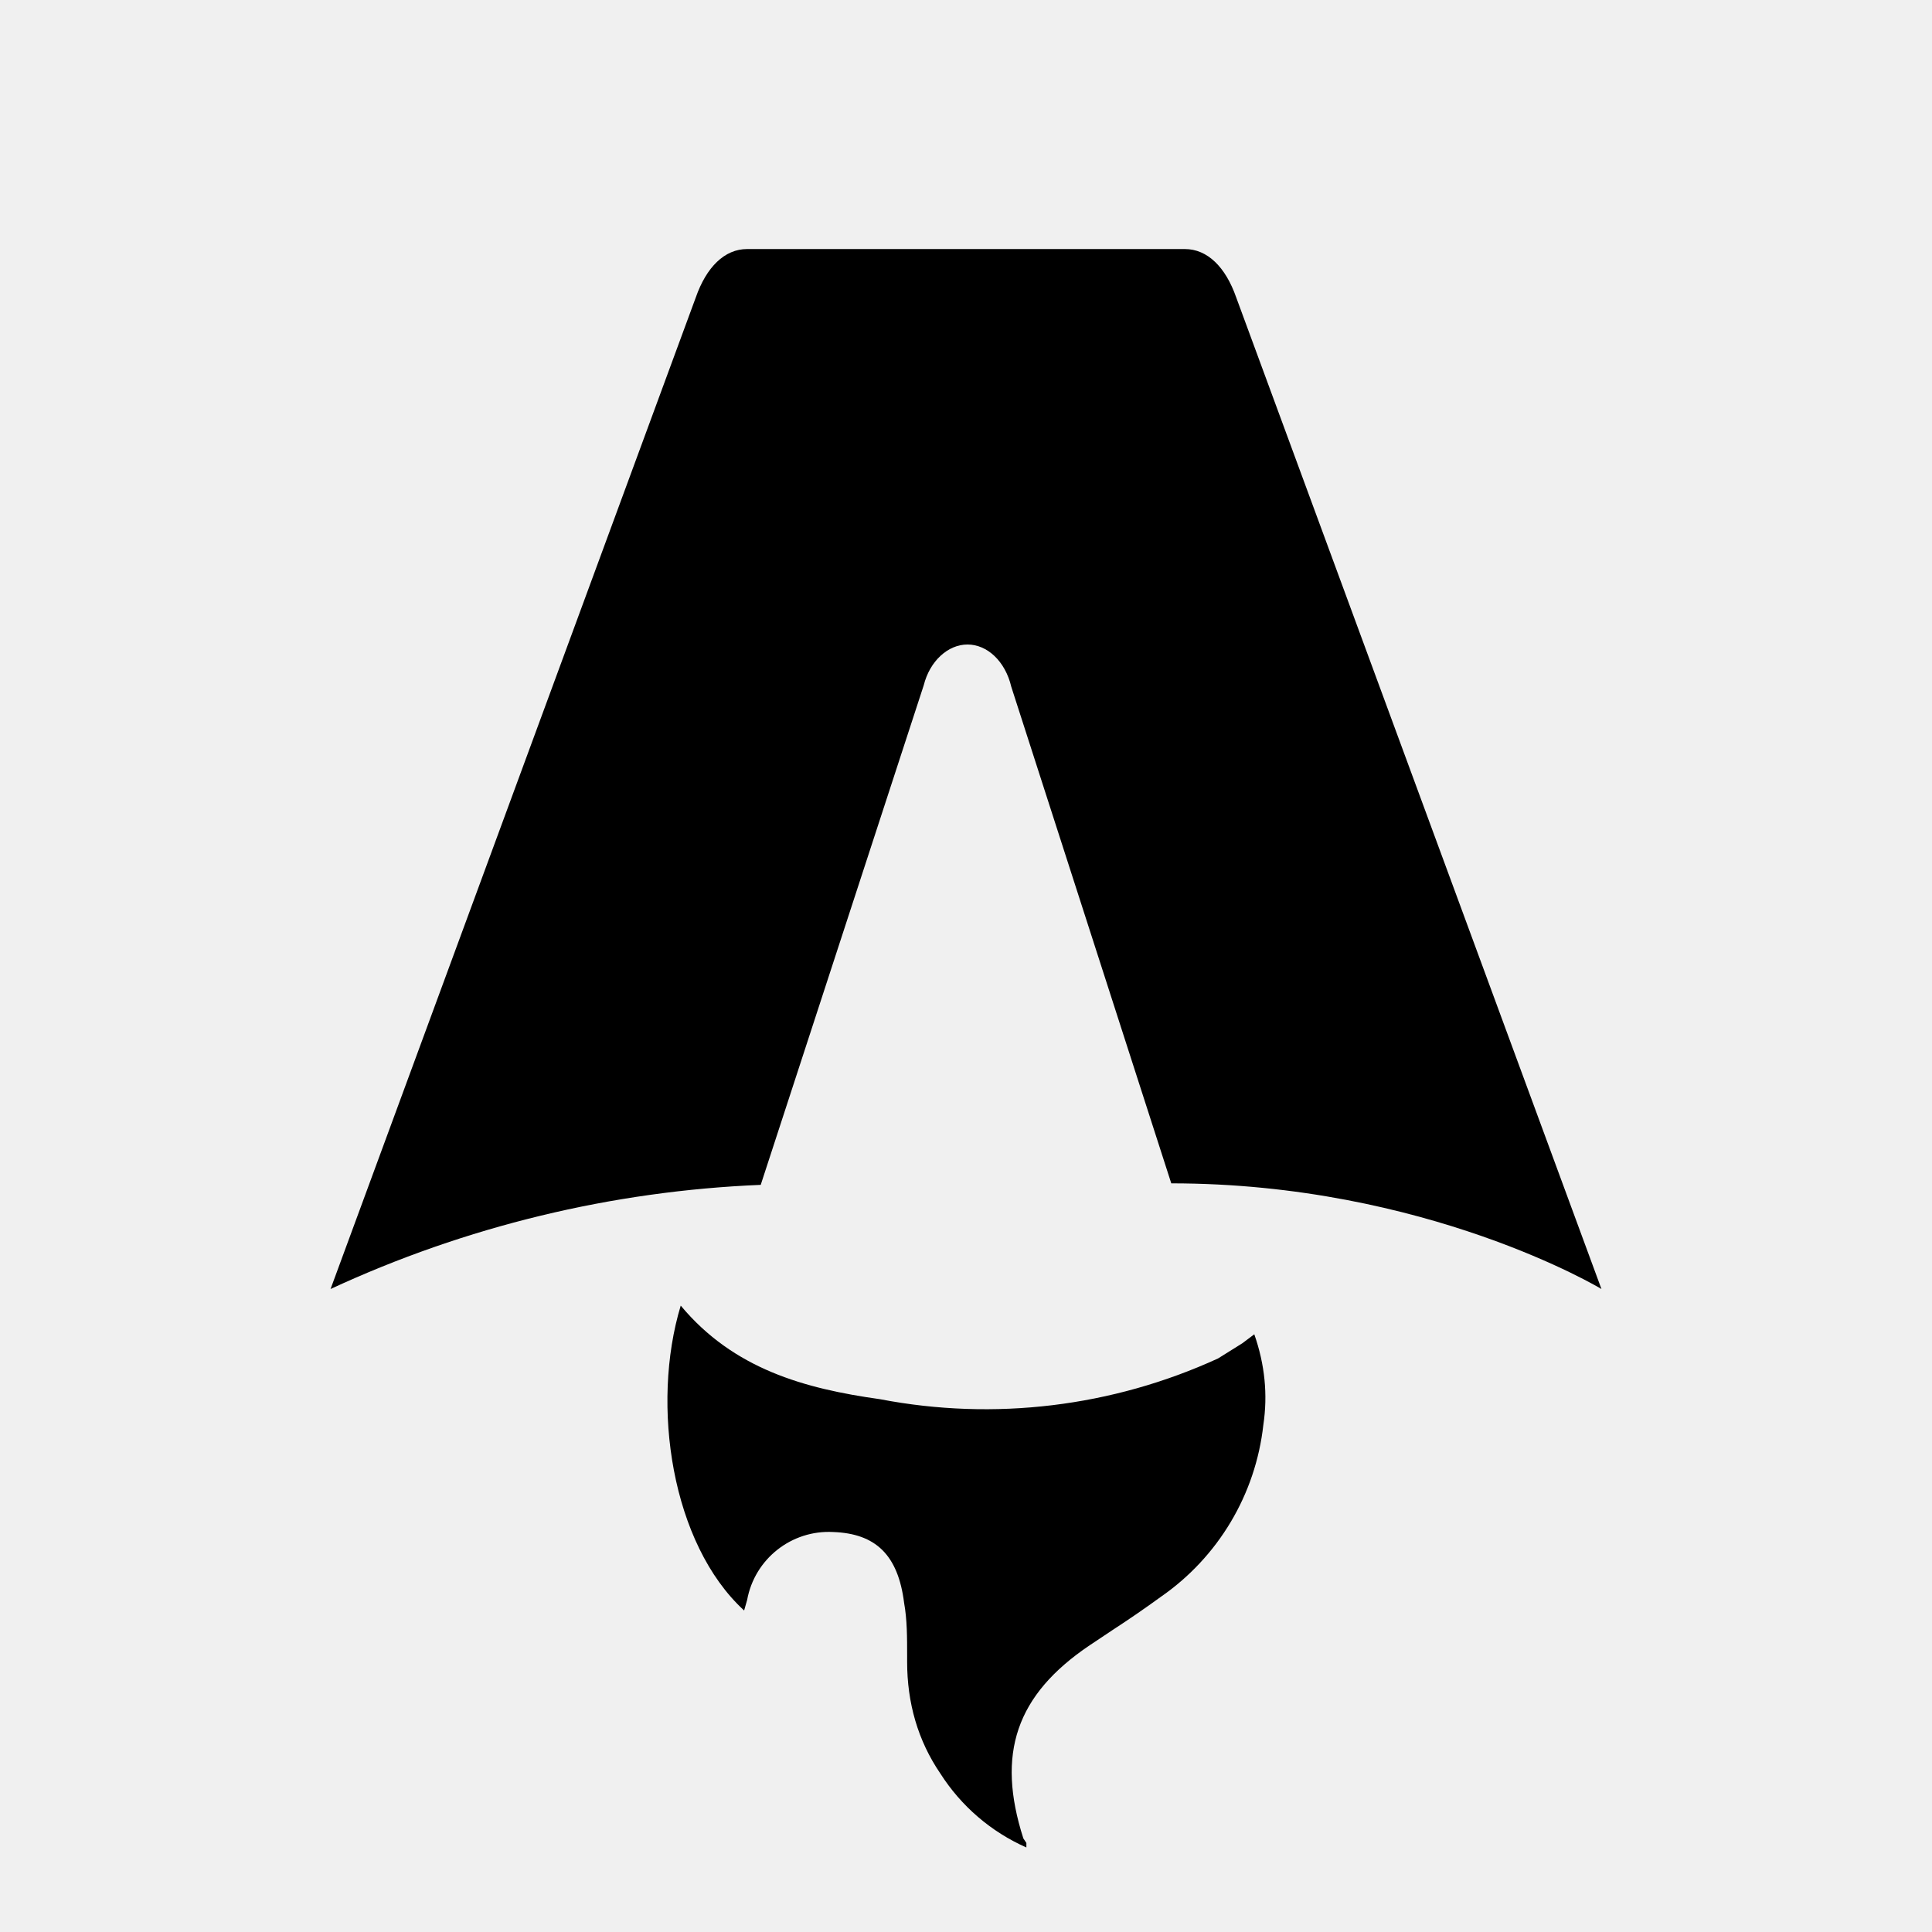
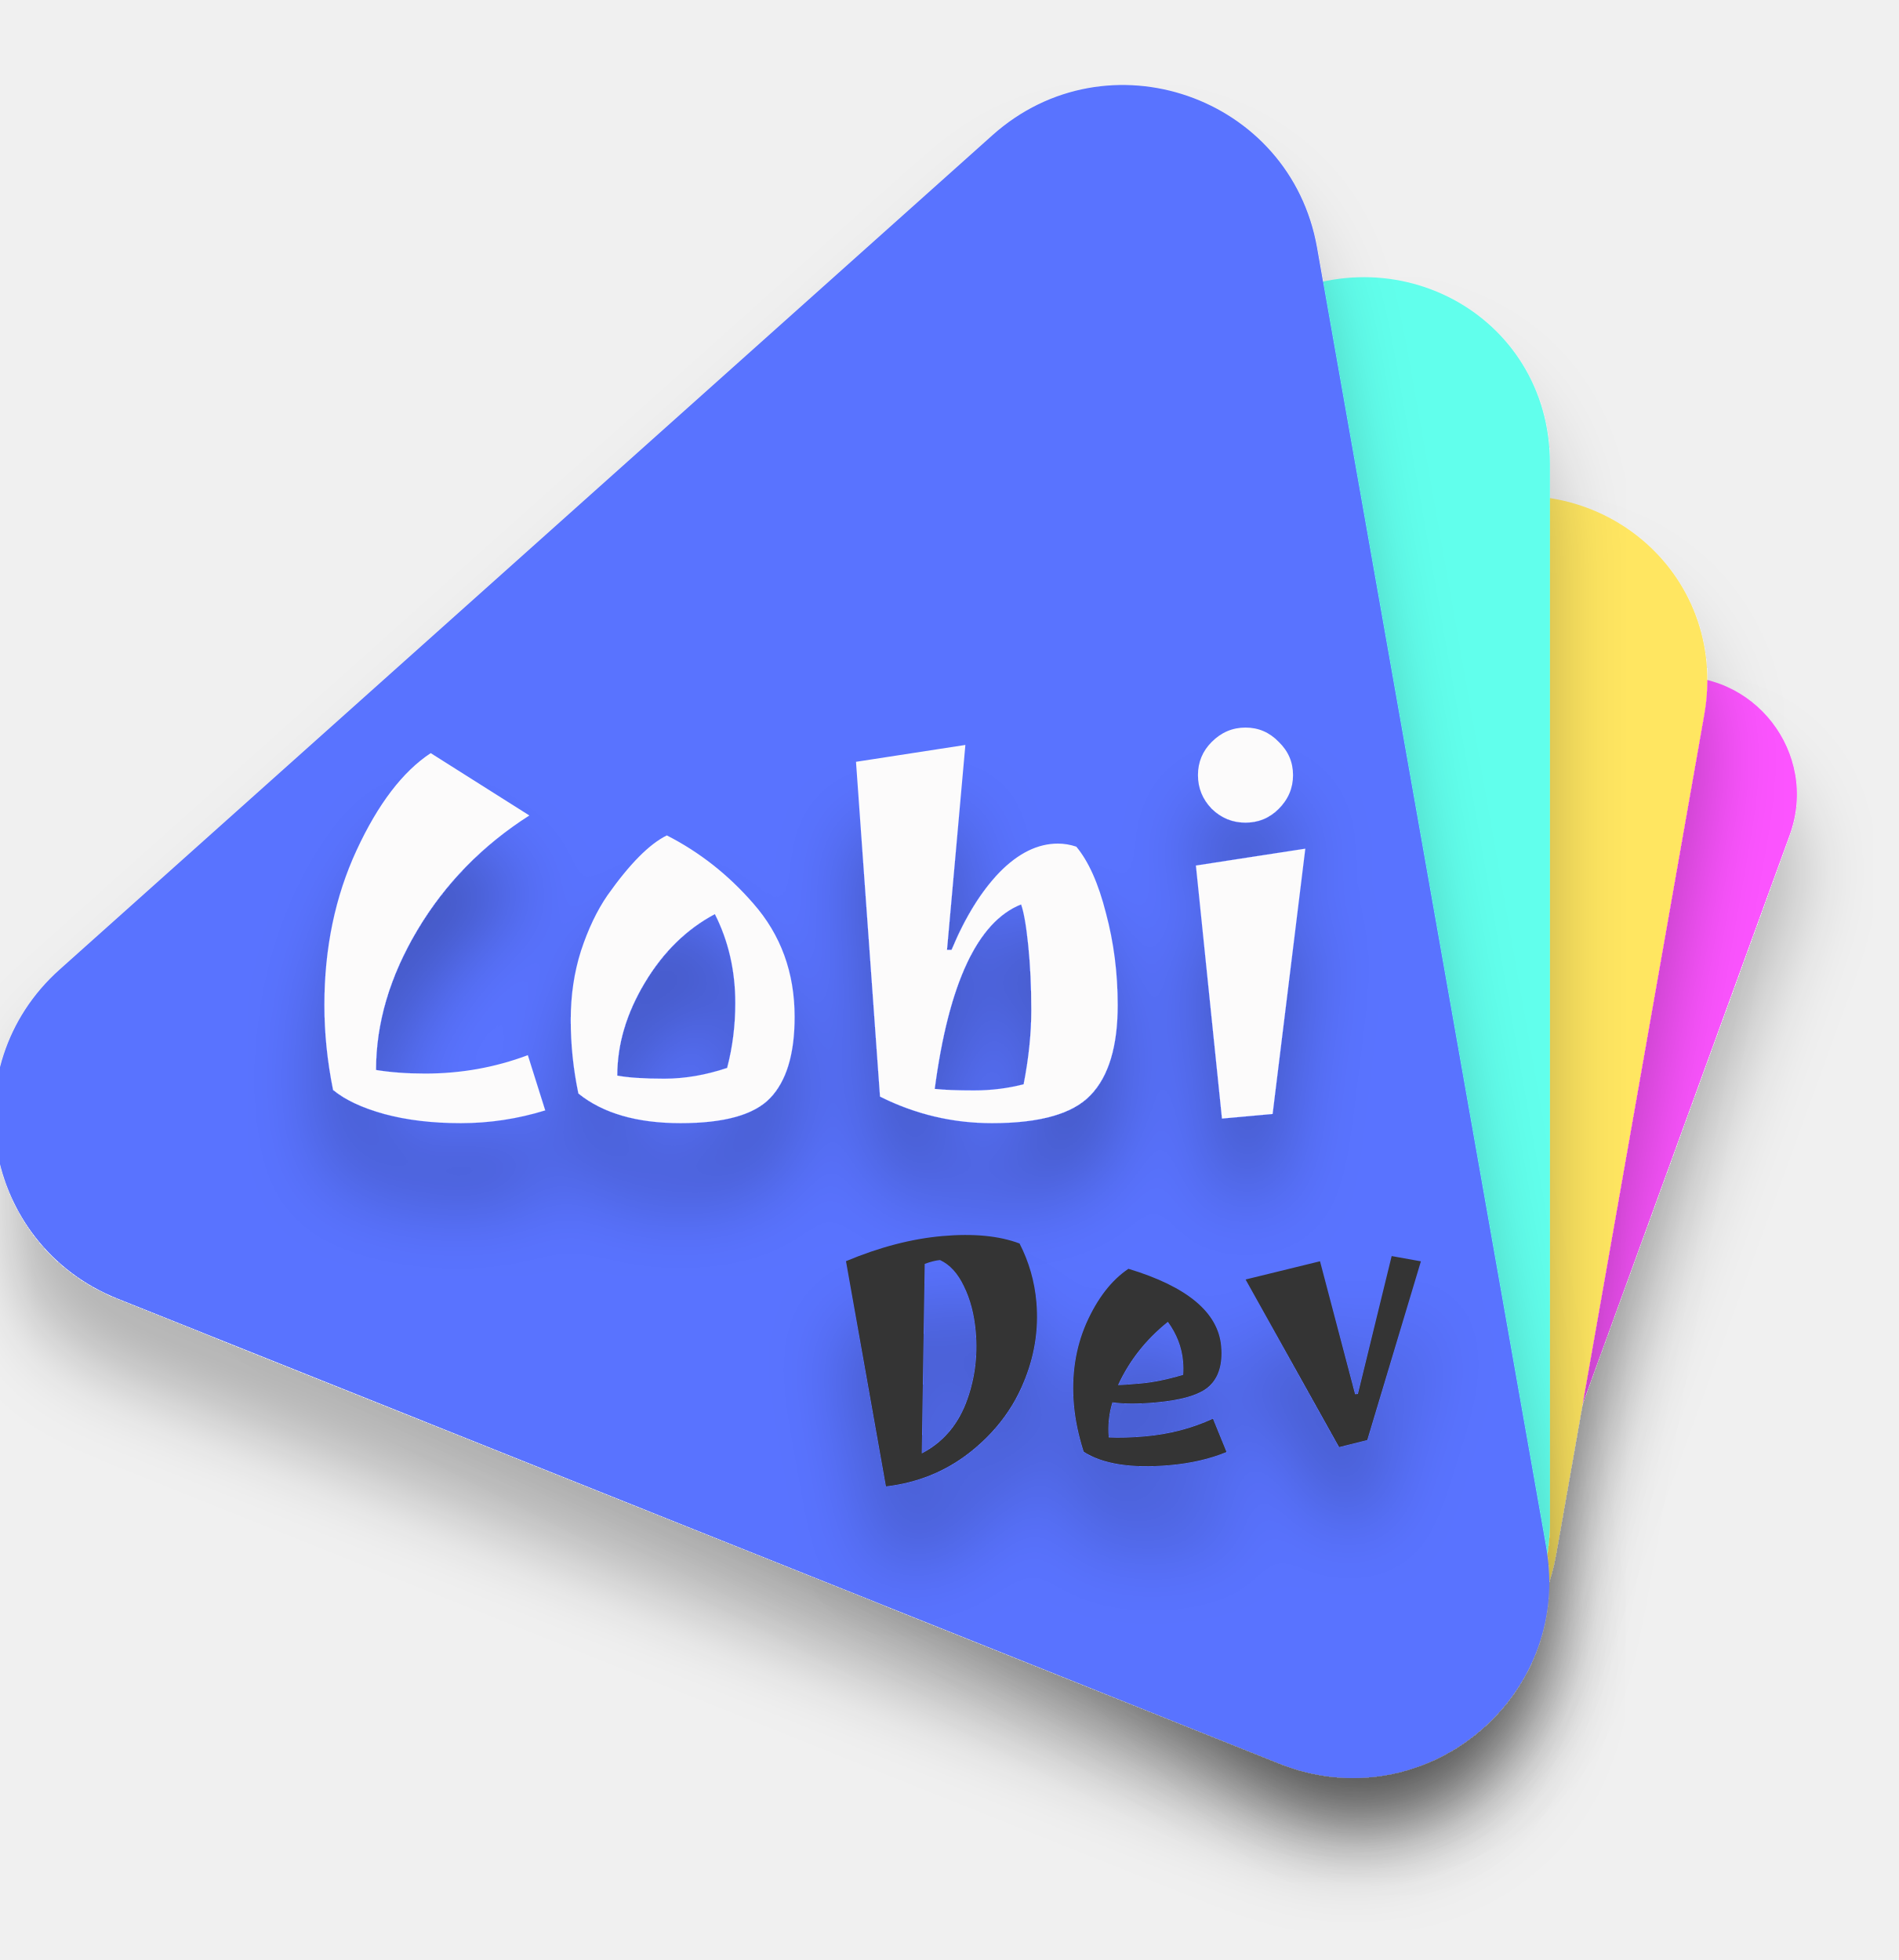
- <svg xmlns="http://www.w3.org/2000/svg" fill="none" viewBox="0 0 128 128">
-   <path d="M50.4 78.5a75.1 75.1 0 0 0-28.5 6.9l24.2-65.7c.7-2 1.9-3.2 3.4-3.2h29c1.5 0 2.7 1.2 3.4 3.2l24.2 65.7s-11.6-7-28.5-7L67 45.5c-.4-1.7-1.6-2.8-2.9-2.8-1.3 0-2.5 1.1-2.9 2.7L50.4 78.5Zm-1.1 28.2Zm-4.2-20.2c-2 6.6-.6 15.8 4.2 20.2a17.5 17.5 0 0 1 .2-.7 5.5 5.5 0 0 1 5.7-4.5c2.8.1 4.3 1.5 4.7 4.7.2 1.1.2 2.3.2 3.5v.4c0 2.7.7 5.2 2.2 7.4a13 13 0 0 0 5.7 4.9v-.3l-.2-.3c-1.8-5.6-.5-9.5 4.4-12.8l1.5-1a73 73 0 0 0 3.2-2.2 16 16 0 0 0 6.8-11.4c.3-2 .1-4-.6-6l-.8.6-1.6 1a37 37 0 0 1-22.4 2.7c-5-.7-9.7-2-13.2-6.2Z" />
-   <style>
-         path { fill: #000; }
-         @media (prefers-color-scheme: dark) {
-             path { fill: #FFF; }
-         }
-     </style>
+ <svg xmlns="http://www.w3.org/2000/svg" width="62" height="64" viewBox="50 50 250 250" fill="none">
+   <g filter="url(#filter0_d_10_272)">
+     <path d="M127.483 175.073C118.46 165.763 124.143 150.15 137.039 148.818L269.435 135.145C280.839 133.967 289.544 145.129 285.623 155.903L245.859 265.154C241.938 275.927 228.094 278.883 220.115 270.65L127.483 175.073Z" fill="#FC54FF" />
+   </g>
+   <g filter="url(#filter1_d_10_272)">
+     <path d="M105.963 199.79C87.96 188.236 92.843 160.541 114.09 153.699L241.758 112.584C260.214 106.641 277.668 121.331 274.371 140.032L254.88 250.569C251.583 269.27 229.779 279.248 214.141 269.212L105.963 199.79Z" fill="#FFE661" />
+   </g>
+   <g filter="url(#filter2_d_10_272)">
+     <path d="M91.829 208.167C74.259 199.242 74.259 173.908 91.829 163.045L215.551 86.557C232.778 75.907 254.059 87.202 254.059 106.995L254.059 246.328C254.059 266.121 232.778 279.762 215.551 271.012L91.829 208.167Z" fill="#61FFEC" />
+   </g>
+   <g filter="url(#filter3_d_10_272)">
+     <path d="M65.478 216.953C47.651 209.818 43.528 186.436 57.84 173.634L180.654 63.775C195.776 50.248 219.875 58.59 223.398 78.571L253.565 249.658C257.089 269.64 237.296 285.721 218.459 278.181L65.478 216.953Z" fill="#5973FF" />
+   </g>
+   <g filter="url(#filter4_d_10_272)">
+     <path d="M105.966 187.321C110.676 187.321 115.185 186.513 119.492 184.898L121.779 192.166C118.146 193.287 114.445 193.848 110.676 193.848C106.908 193.848 103.543 193.444 100.582 192.637C97.666 191.829 95.423 190.775 93.853 189.474C93.09 185.706 92.709 181.982 92.709 178.303C92.709 170.811 94.122 164.015 96.948 157.914C99.775 151.812 103.027 147.551 106.706 145.128L119.693 153.338C113.502 157.286 108.59 162.31 104.956 168.411C101.322 174.513 99.505 180.659 99.505 186.85C101.435 187.164 103.588 187.321 105.966 187.321ZM154.615 179.851C154.615 184.741 153.539 188.308 151.385 190.551C149.277 192.749 145.351 193.848 139.609 193.848C133.867 193.848 129.38 192.547 126.15 189.945C125.477 186.715 125.141 183.485 125.141 180.255C125.141 177.025 125.59 173.997 126.487 171.17C127.429 168.299 128.595 165.854 129.986 163.835C132.902 159.708 135.504 157.084 137.792 155.962C142.099 158.16 145.89 161.144 149.165 164.912C152.798 169.039 154.615 174.019 154.615 179.851ZM146.809 178.034C146.809 173.772 145.912 169.869 144.118 166.325C140.394 168.299 137.321 171.305 134.898 175.343C132.476 179.38 131.265 183.463 131.265 187.59C132.7 187.859 134.764 187.994 137.456 187.994C140.147 187.994 142.906 187.523 145.733 186.58C146.45 183.844 146.809 180.995 146.809 178.034ZM189.277 157.039C190.084 157.039 190.892 157.173 191.699 157.443C193.314 159.372 194.615 162.288 195.602 166.191C196.634 170.049 197.15 174.086 197.15 178.303C197.15 183.732 195.961 187.68 193.584 190.147C191.251 192.614 186.922 193.848 180.596 193.848C175.437 193.848 170.525 192.682 165.859 190.349L162.696 146.272L177.097 144.051L174.674 171.036H175.28C177.074 166.729 179.183 163.32 181.606 160.807C184.073 158.295 186.63 157.039 189.277 157.039ZM173.059 189.339C174.271 189.474 175.998 189.541 178.241 189.541C180.484 189.541 182.66 189.272 184.768 188.734C185.441 185.279 185.778 182.027 185.778 178.976C185.778 175.881 185.643 173.032 185.374 170.43C185.105 167.828 184.791 166.034 184.432 165.047C178.689 167.335 174.899 175.432 173.059 189.339ZM210.881 193.242L207.449 159.932L221.849 157.712L217.543 192.637L210.881 193.242ZM209.535 152.463C208.323 151.207 207.718 149.726 207.718 148.022C207.718 146.317 208.323 144.859 209.535 143.648C210.791 142.391 212.271 141.763 213.976 141.763C215.681 141.763 217.139 142.391 218.35 143.648C219.606 144.859 220.234 146.317 220.234 148.022C220.234 149.726 219.606 151.207 218.35 152.463C217.139 153.674 215.681 154.28 213.976 154.28C212.271 154.28 210.791 153.674 209.535 152.463Z" fill="#FCFBFB" />
+   </g>
+   <g filter="url(#filter5_d_10_272)">
+     <path d="M161.378 212.021C165.799 210.169 170.036 209.066 174.089 208.711C178.173 208.354 181.553 208.682 184.23 209.695C185.47 212.112 186.209 214.681 186.447 217.404C186.769 221.086 186.179 224.676 184.677 228.175C183.206 231.67 180.866 234.681 177.658 237.207C174.477 239.698 170.804 241.189 166.638 241.678L161.378 212.021ZM178.462 221.283C178.265 219.024 177.749 217.043 176.914 215.339C176.11 213.632 175.058 212.477 173.758 211.874C173.201 211.922 172.53 212.09 171.744 212.377L171.356 237.337C174.04 235.949 175.969 233.769 177.144 230.798C178.315 227.796 178.755 224.624 178.462 221.283ZM198.564 213.024C206.314 215.37 210.384 218.77 210.774 223.226C210.977 225.546 210.459 227.291 209.221 228.459C208.011 229.594 205.627 230.317 202.069 230.628C199.81 230.826 197.939 230.818 196.455 230.605C195.994 232.11 195.833 233.652 195.971 235.23C197.379 235.294 198.966 235.249 200.729 235.094C203.947 234.813 206.934 234.037 209.692 232.767L211.478 237.147C209.281 238.056 206.775 238.634 203.96 238.88C198.947 239.319 195.186 238.728 192.675 237.109C191.987 234.955 191.559 232.904 191.388 230.955C191.047 227.056 191.591 223.47 193.019 220.196C194.478 216.92 196.327 214.529 198.564 213.024ZM197.192 228.342C197.597 228.338 198.604 228.266 200.213 228.125C201.853 227.981 203.706 227.601 205.772 226.984C205.813 226.388 205.808 225.796 205.757 225.208C205.594 223.352 204.928 221.617 203.758 220.005C200.874 222.315 198.685 225.094 197.192 228.342ZM223.786 212.033L228.404 229.54L228.776 229.507L233.22 211.348L237.068 212.04L230.008 235.573L226.301 236.505L213.988 214.433L223.786 212.033Z" fill="#343434" />
+   </g>
+   <defs>
+     <filter id="filter0_d_10_272" x="113.085" y="135.059" width="183.493" height="160.318" filterUnits="userSpaceOnUse" color-interpolation-filters="sRGB">
+       <feFlood flood-opacity="0" result="BackgroundImageFix" />
+       <feColorMatrix in="SourceAlpha" type="matrix" values="0 0 0 0 0 0 0 0 0 0 0 0 0 0 0 0 0 0 127 0" result="hardAlpha" />
+       <feOffset dy="10" />
+       <feGaussianBlur stdDeviation="5" />
+       <feComposite in2="hardAlpha" operator="out" />
+       <feColorMatrix type="matrix" values="0 0 0 0 0 0 0 0 0 0 0 0 0 0 0 0 0 0 0.25 0" />
+       <feBlend mode="normal" in2="BackgroundImageFix" result="effect1_dropShadow_10_272" />
+       <feBlend mode="normal" in="SourceGraphic" in2="effect1_dropShadow_10_272" result="shape" />
+     </filter>
+     <filter id="filter1_d_10_272" x="84.907" y="111.246" width="199.867" height="181.941" filterUnits="userSpaceOnUse" color-interpolation-filters="sRGB">
+       <feFlood flood-opacity="0" result="BackgroundImageFix" />
+       <feColorMatrix in="SourceAlpha" type="matrix" values="0 0 0 0 0 0 0 0 0 0 0 0 0 0 0 0 0 0 127 0" result="hardAlpha" />
+       <feOffset dy="10" />
+       <feGaussianBlur stdDeviation="5" />
+       <feComposite in2="hardAlpha" operator="out" />
+       <feColorMatrix type="matrix" values="0 0 0 0 0 0 0 0 0 0 0 0 0 0 0 0 0 0 0.25 0" />
+       <feBlend mode="normal" in2="BackgroundImageFix" result="effect1_dropShadow_10_272" />
+       <feBlend mode="normal" in="SourceGraphic" in2="effect1_dropShadow_10_272" result="shape" />
+     </filter>
+     <filter id="filter2_d_10_272" x="68.652" y="82.463" width="195.407" height="211.249" filterUnits="userSpaceOnUse" color-interpolation-filters="sRGB">
+       <feFlood flood-opacity="0" result="BackgroundImageFix" />
+       <feColorMatrix in="SourceAlpha" type="matrix" values="0 0 0 0 0 0 0 0 0 0 0 0 0 0 0 0 0 0 127 0" result="hardAlpha" />
+       <feOffset dy="10" />
+       <feGaussianBlur stdDeviation="5" />
+       <feComposite in2="hardAlpha" operator="out" />
+       <feColorMatrix type="matrix" values="0 0 0 0 0 0 0 0 0 0 0 0 0 0 0 0 0 0 0.25 0" />
+       <feBlend mode="normal" in2="BackgroundImageFix" result="effect1_dropShadow_10_272" />
+       <feBlend mode="normal" in="SourceGraphic" in2="effect1_dropShadow_10_272" result="shape" />
+     </filter>
+     <filter id="filter3_d_10_272" x="39.207" y="57.159" width="224.769" height="242.917" filterUnits="userSpaceOnUse" color-interpolation-filters="sRGB">
+       <feFlood flood-opacity="0" result="BackgroundImageFix" />
+       <feColorMatrix in="SourceAlpha" type="matrix" values="0 0 0 0 0 0 0 0 0 0 0 0 0 0 0 0 0 0 127 0" result="hardAlpha" />
+       <feOffset dy="10" />
+       <feGaussianBlur stdDeviation="5" />
+       <feComposite in2="hardAlpha" operator="out" />
+       <feColorMatrix type="matrix" values="0 0 0 0 0 0 0 0 0 0 0 0 0 0 0 0 0 0 0.25 0" />
+       <feBlend mode="normal" in2="BackgroundImageFix" result="effect1_dropShadow_10_272" />
+       <feBlend mode="normal" in="SourceGraphic" in2="effect1_dropShadow_10_272" result="shape" />
+     </filter>
+     <filter id="filter4_d_10_272" x="82.709" y="141.763" width="149.14" height="72.085" filterUnits="userSpaceOnUse" color-interpolation-filters="sRGB">
+       <feFlood flood-opacity="0" result="BackgroundImageFix" />
+       <feColorMatrix in="SourceAlpha" type="matrix" values="0 0 0 0 0 0 0 0 0 0 0 0 0 0 0 0 0 0 127 0" result="hardAlpha" />
+       <feOffset dy="10" />
+       <feGaussianBlur stdDeviation="5" />
+       <feComposite in2="hardAlpha" operator="out" />
+       <feColorMatrix type="matrix" values="0 0 0 0 0 0 0 0 0 0 0 0 0 0 0 0 0 0 0.25 0" />
+       <feBlend mode="normal" in2="BackgroundImageFix" result="effect1_dropShadow_10_272" />
+       <feBlend mode="normal" in="SourceGraphic" in2="effect1_dropShadow_10_272" result="shape" />
+     </filter>
+     <filter id="filter5_d_10_272" x="151.187" y="203.268" width="97.96" height="59.105" filterUnits="userSpaceOnUse" color-interpolation-filters="sRGB">
+       <feFlood flood-opacity="0" result="BackgroundImageFix" />
+       <feColorMatrix in="SourceAlpha" type="matrix" values="0 0 0 0 0 0 0 0 0 0 0 0 0 0 0 0 0 0 127 0" result="hardAlpha" />
+       <feOffset dy="10" />
+       <feGaussianBlur stdDeviation="5" />
+       <feComposite in2="hardAlpha" operator="out" />
+       <feColorMatrix type="matrix" values="0 0 0 0 0 0 0 0 0 0 0 0 0 0 0 0 0 0 0.25 0" />
+       <feBlend mode="normal" in2="BackgroundImageFix" result="effect1_dropShadow_10_272" />
+       <feBlend mode="normal" in="SourceGraphic" in2="effect1_dropShadow_10_272" result="shape" />
+     </filter>
+   </defs>
</svg>
